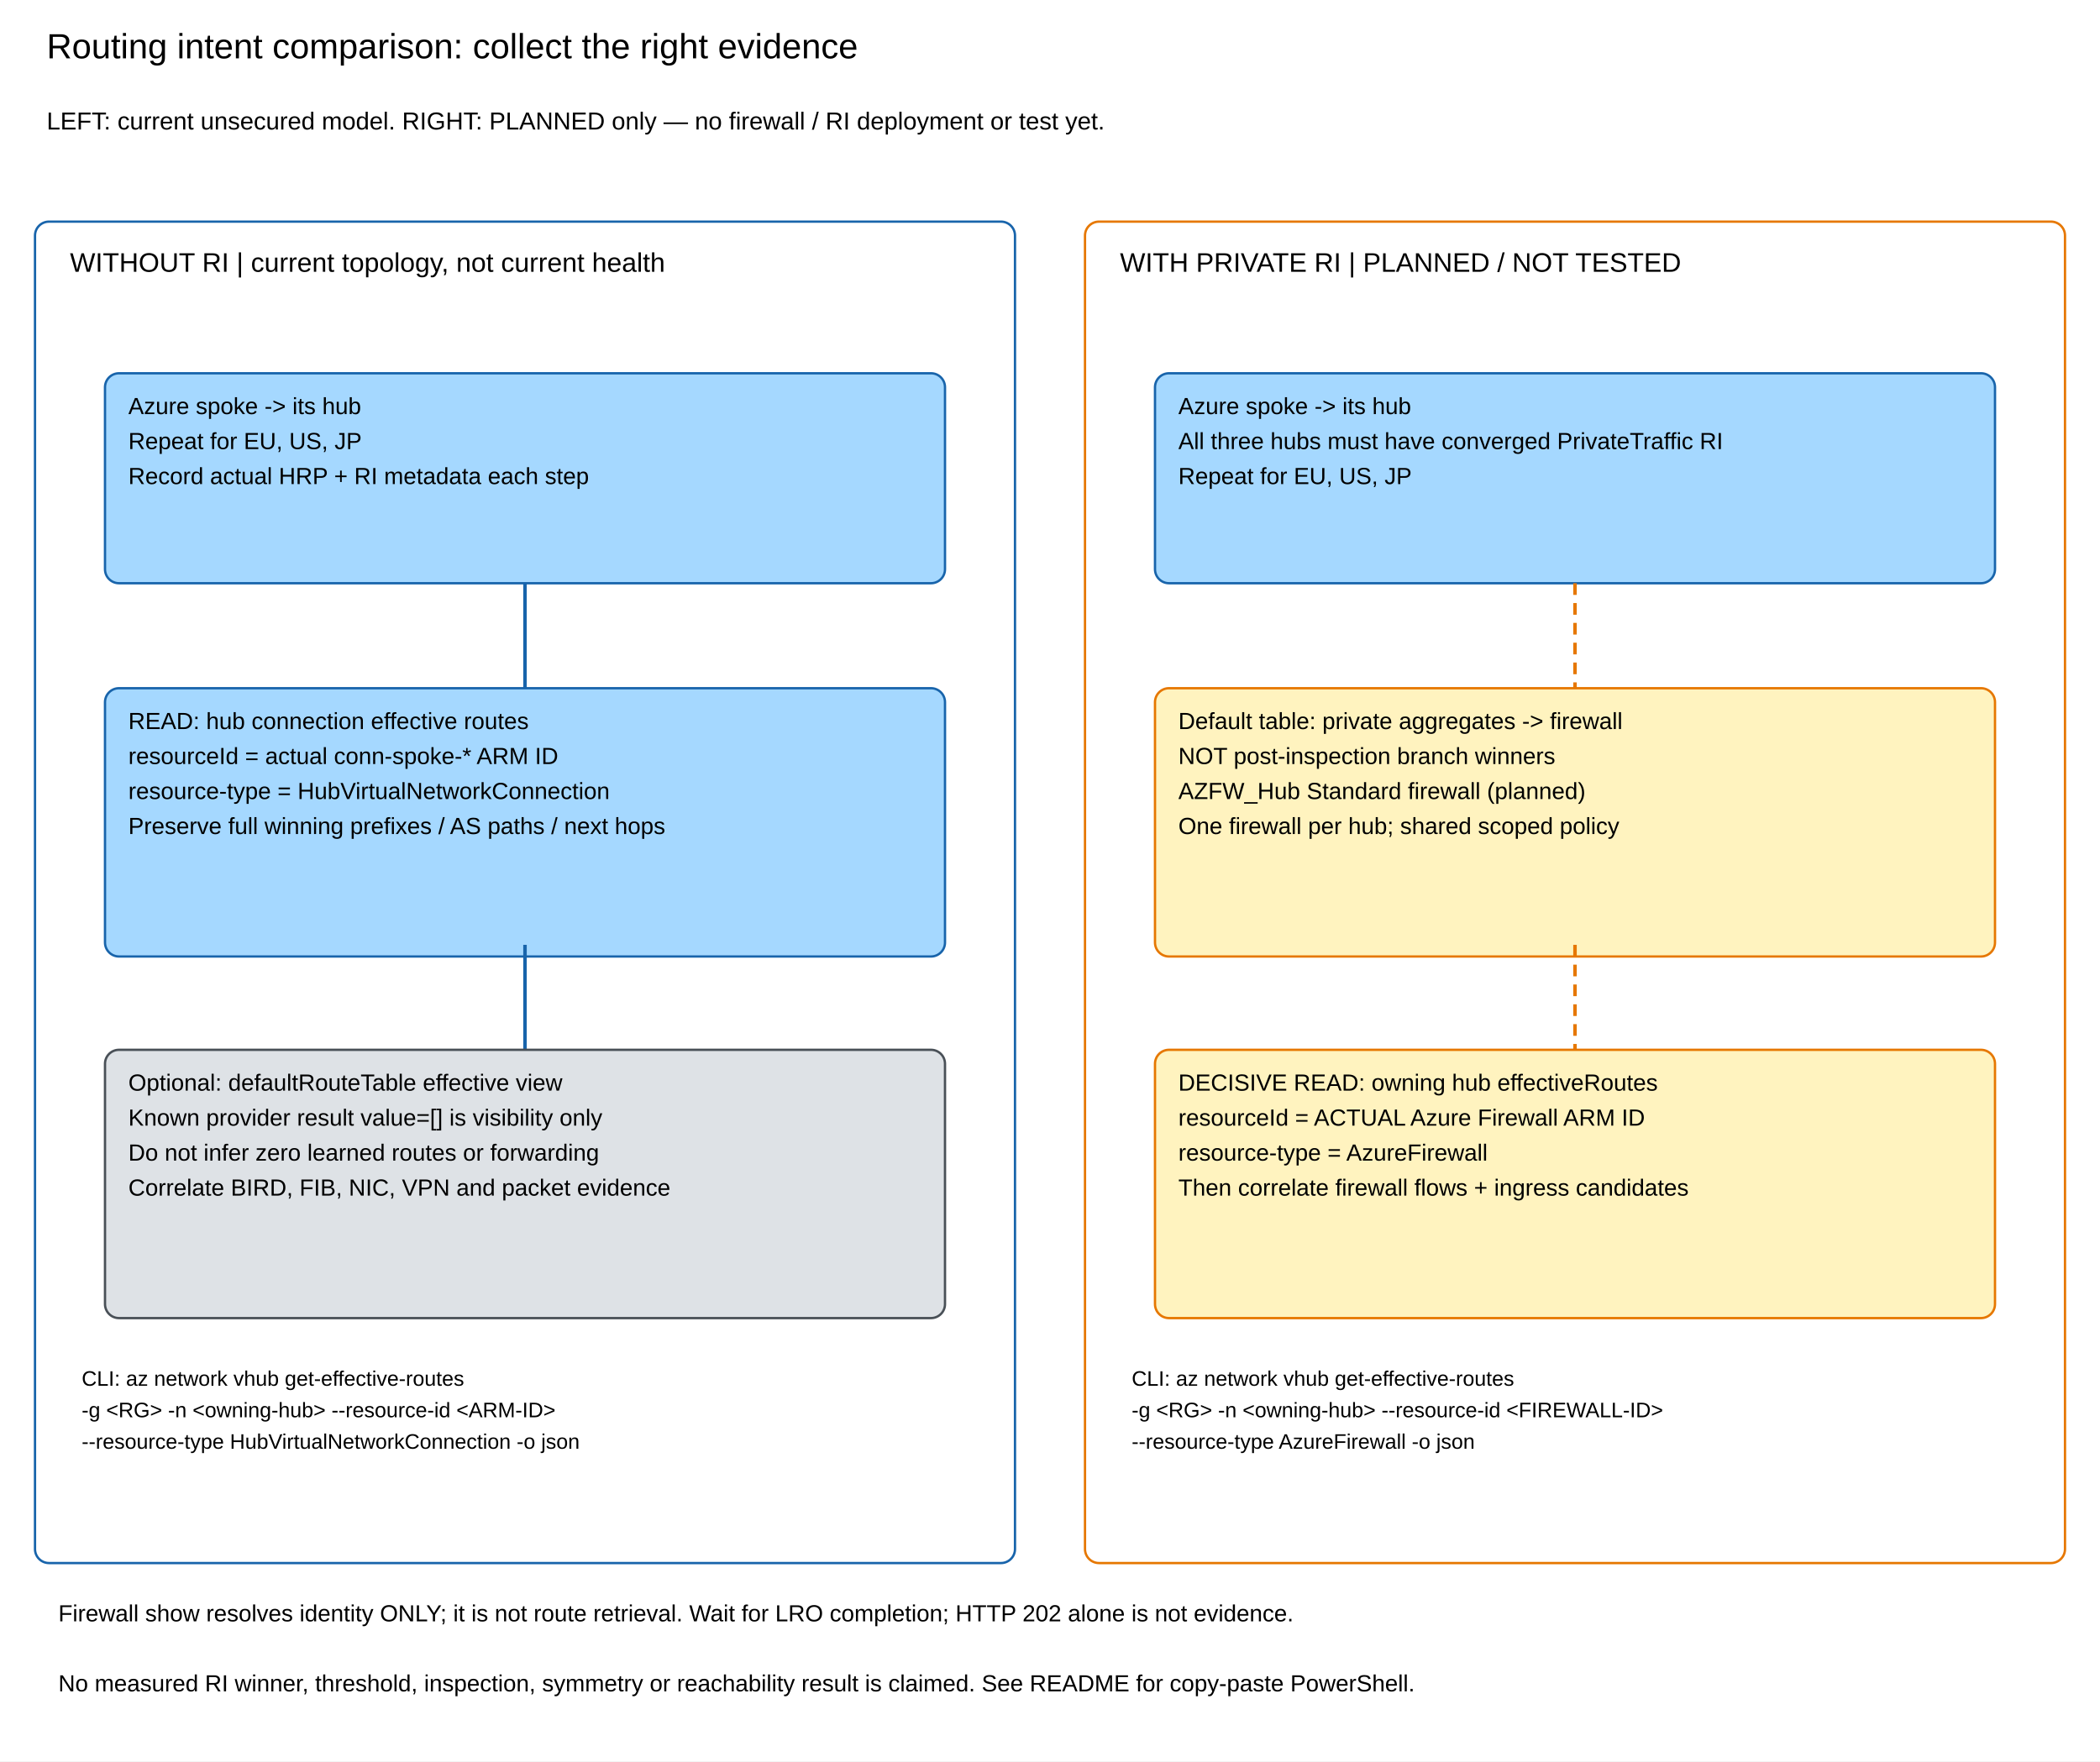
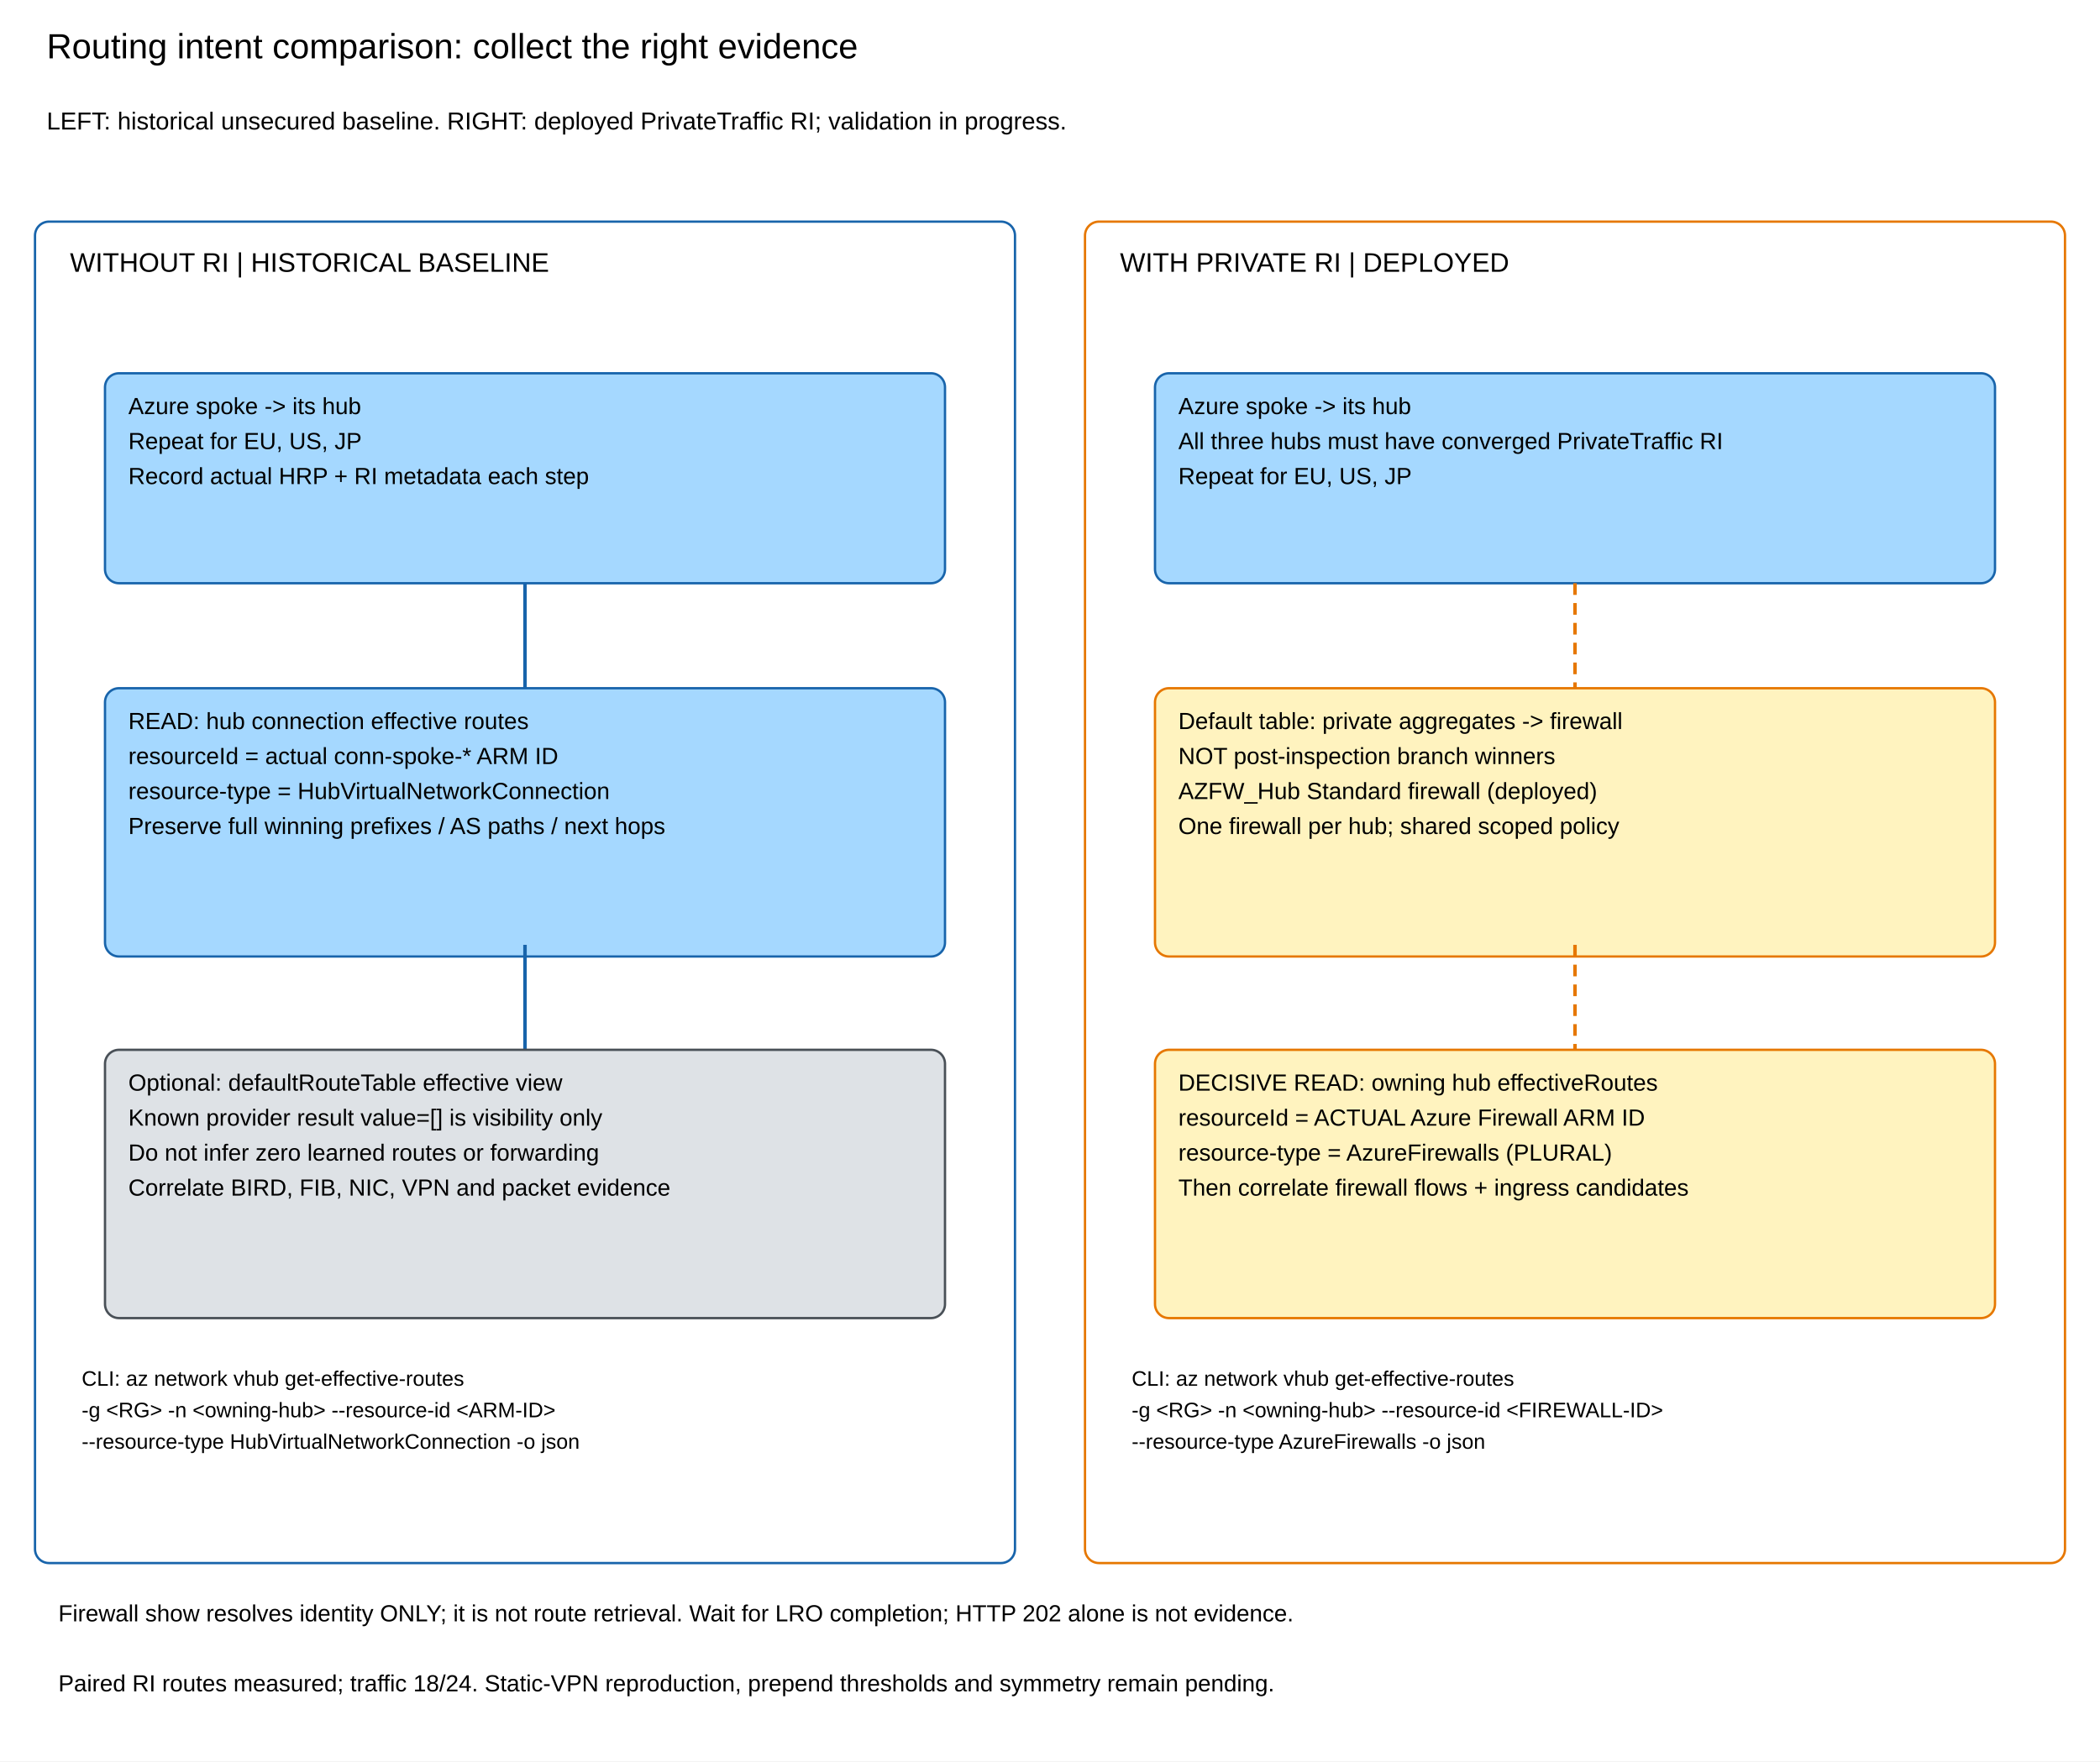
<svg xmlns="http://www.w3.org/2000/svg" width="1800" height="1510" viewBox="0 0 1800 1510" role="img" aria-labelledby="title desc">
  <rect width="1800" height="1510" fill="white" />
  <g font-family="Arial, Helvetica, sans-serif">
    <text x="40" y="50" font-size="30" fill="#000000">
      <tspan x="40" dy="0">Routing intent comparison: collect the right evidence</tspan>
    </text>
    <text x="40" y="111" font-size="21" fill="#000000">
-       <tspan x="40" dy="0">LEFT: current unsecured model. RIGHT: PLANNED only — no firewall / RI deployment or test yet.</tspan>
+       <tspan x="40" dy="0">LEFT: historical unsecured baseline. RIGHT: deployed PrivateTraffic RI; validation in progress.</tspan>
    </text>
    <rect x="30" y="190" width="840" height="1150" rx="12" stroke="#1864ab" stroke-width="2" fill="none" />
    <rect x="930" y="190" width="840" height="1150" rx="12" stroke="#e67700" stroke-width="2" fill="none" />
    <text x="60" y="233" font-size="23" fill="#000000">
-       <tspan x="60" dy="0">WITHOUT RI | current topology, not current health</tspan>
+       <tspan x="60" dy="0">WITHOUT RI | HISTORICAL BASELINE</tspan>
    </text>
    <text x="960" y="233" font-size="23" fill="#000000">
-       <tspan x="960" dy="0">WITH PRIVATE RI | PLANNED / NOT TESTED</tspan>
+       <tspan x="960" dy="0">WITH PRIVATE RI | DEPLOYED</tspan>
    </text>
    <rect x="90" y="320" width="720" height="180" rx="12" stroke="#1864ab" stroke-width="2" fill="#a5d8ff" />
    <text x="110" y="355" font-size="20" fill="#000000">
      <tspan x="110" dy="0">Azure spoke -&gt; its hub</tspan>
      <tspan x="110" dy="30.0">Repeat for EU, US, JP</tspan>
      <tspan x="110" dy="30.0">Record actual HRP + RI metadata each step</tspan>
    </text>
    <rect x="990" y="320" width="720" height="180" rx="12" stroke="#1864ab" stroke-width="2" fill="#a5d8ff" />
    <text x="1010" y="355" font-size="20" fill="#000000">
      <tspan x="1010" dy="0">Azure spoke -&gt; its hub</tspan>
      <tspan x="1010" dy="30.0">All three hubs must have converged PrivateTraffic RI</tspan>
      <tspan x="1010" dy="30.0">Repeat for EU, US, JP</tspan>
    </text>
    <polyline points="450,500 450,590" fill="none" stroke="#1864ab" stroke-width="3" />
    <polyline points="1350,500 1350,590" fill="none" stroke="#e67700" stroke-width="3" stroke-dasharray="10 7" />
    <rect x="90" y="590" width="720" height="230" rx="12" stroke="#1864ab" stroke-width="2" fill="#a5d8ff" />
    <text x="110" y="625" font-size="20" fill="#000000">
      <tspan x="110" dy="0">READ: hub connection effective routes</tspan>
      <tspan x="110" dy="30.0">resourceId = actual conn-spoke-* ARM ID</tspan>
      <tspan x="110" dy="30.0">resource-type = HubVirtualNetworkConnection</tspan>
      <tspan x="110" dy="30.0">Preserve full winning prefixes / AS paths / next hops</tspan>
    </text>
    <rect x="990" y="590" width="720" height="230" rx="12" stroke="#e67700" stroke-width="2" fill="#fff3bf" />
    <text x="1010" y="625" font-size="20" fill="#000000">
      <tspan x="1010" dy="0">Default table: private aggregates -&gt; firewall</tspan>
      <tspan x="1010" dy="30.0">NOT post-inspection branch winners</tspan>
-       <tspan x="1010" dy="30.0">AZFW_Hub Standard firewall (planned)</tspan>
+       <tspan x="1010" dy="30.0">AZFW_Hub Standard firewall (deployed)</tspan>
      <tspan x="1010" dy="30.0">One firewall per hub; shared scoped policy</tspan>
    </text>
    <polyline points="450,810 450,900" fill="none" stroke="#1864ab" stroke-width="3" />
    <polyline points="1350,810 1350,900" fill="none" stroke="#e67700" stroke-width="3" stroke-dasharray="10 7" />
    <rect x="90" y="900" width="720" height="230" rx="12" stroke="#495057" stroke-width="2" fill="#dee2e6" />
    <text x="110" y="935" font-size="20" fill="#000000">
      <tspan x="110" dy="0">Optional: defaultRouteTable effective view</tspan>
      <tspan x="110" dy="30.0">Known provider result value=[] is visibility only</tspan>
      <tspan x="110" dy="30.0">Do not infer zero learned routes or forwarding</tspan>
      <tspan x="110" dy="30.0">Correlate BIRD, FIB, NIC, VPN and packet evidence</tspan>
    </text>
    <rect x="990" y="900" width="720" height="230" rx="12" stroke="#e67700" stroke-width="2" fill="#fff3bf" />
    <text x="1010" y="935" font-size="20" fill="#000000">
      <tspan x="1010" dy="0">DECISIVE READ: owning hub effectiveRoutes</tspan>
      <tspan x="1010" dy="30.0">resourceId = ACTUAL Azure Firewall ARM ID</tspan>
-       <tspan x="1010" dy="30.0">resource-type = AzureFirewall</tspan>
+       <tspan x="1010" dy="30.0">resource-type = AzureFirewalls (PLURAL)</tspan>
      <tspan x="1010" dy="30.0">Then correlate firewall flows + ingress candidates</tspan>
    </text>
    <text x="70" y="1188" font-size="18" fill="#000000">
      <tspan x="70" dy="0">CLI: az network vhub get-effective-routes</tspan>
      <tspan x="70" dy="27.0">-g &lt;RG&gt; -n &lt;owning-hub&gt; --resource-id &lt;ARM-ID&gt;</tspan>
      <tspan x="70" dy="27.0">--resource-type HubVirtualNetworkConnection -o json</tspan>
    </text>
    <text x="970" y="1188" font-size="18" fill="#000000">
      <tspan x="970" dy="0">CLI: az network vhub get-effective-routes</tspan>
      <tspan x="970" dy="27.0">-g &lt;RG&gt; -n &lt;owning-hub&gt; --resource-id &lt;FIREWALL-ID&gt;</tspan>
-       <tspan x="970" dy="27.0">--resource-type AzureFirewall -o json</tspan>
+       <tspan x="970" dy="27.0">--resource-type AzureFirewalls -o json</tspan>
    </text>
    <text x="50" y="1390" font-size="20" fill="#000000">
      <tspan x="50" dy="0">Firewall show resolves identity ONLY; it is not route retrieval. Wait for LRO completion; HTTP 202 alone is not evidence.</tspan>
    </text>
    <text x="50" y="1450" font-size="20" fill="#000000">
-       <tspan x="50" dy="0">No measured RI winner, threshold, inspection, symmetry or reachability result is claimed. See README for copy-paste PowerShell.</tspan>
+       <tspan x="50" dy="0">Paired RI routes measured; traffic 18/24. Static-VPN reproduction, prepend thresholds and symmetry remain pending.</tspan>
    </text>
  </g>
</svg>
